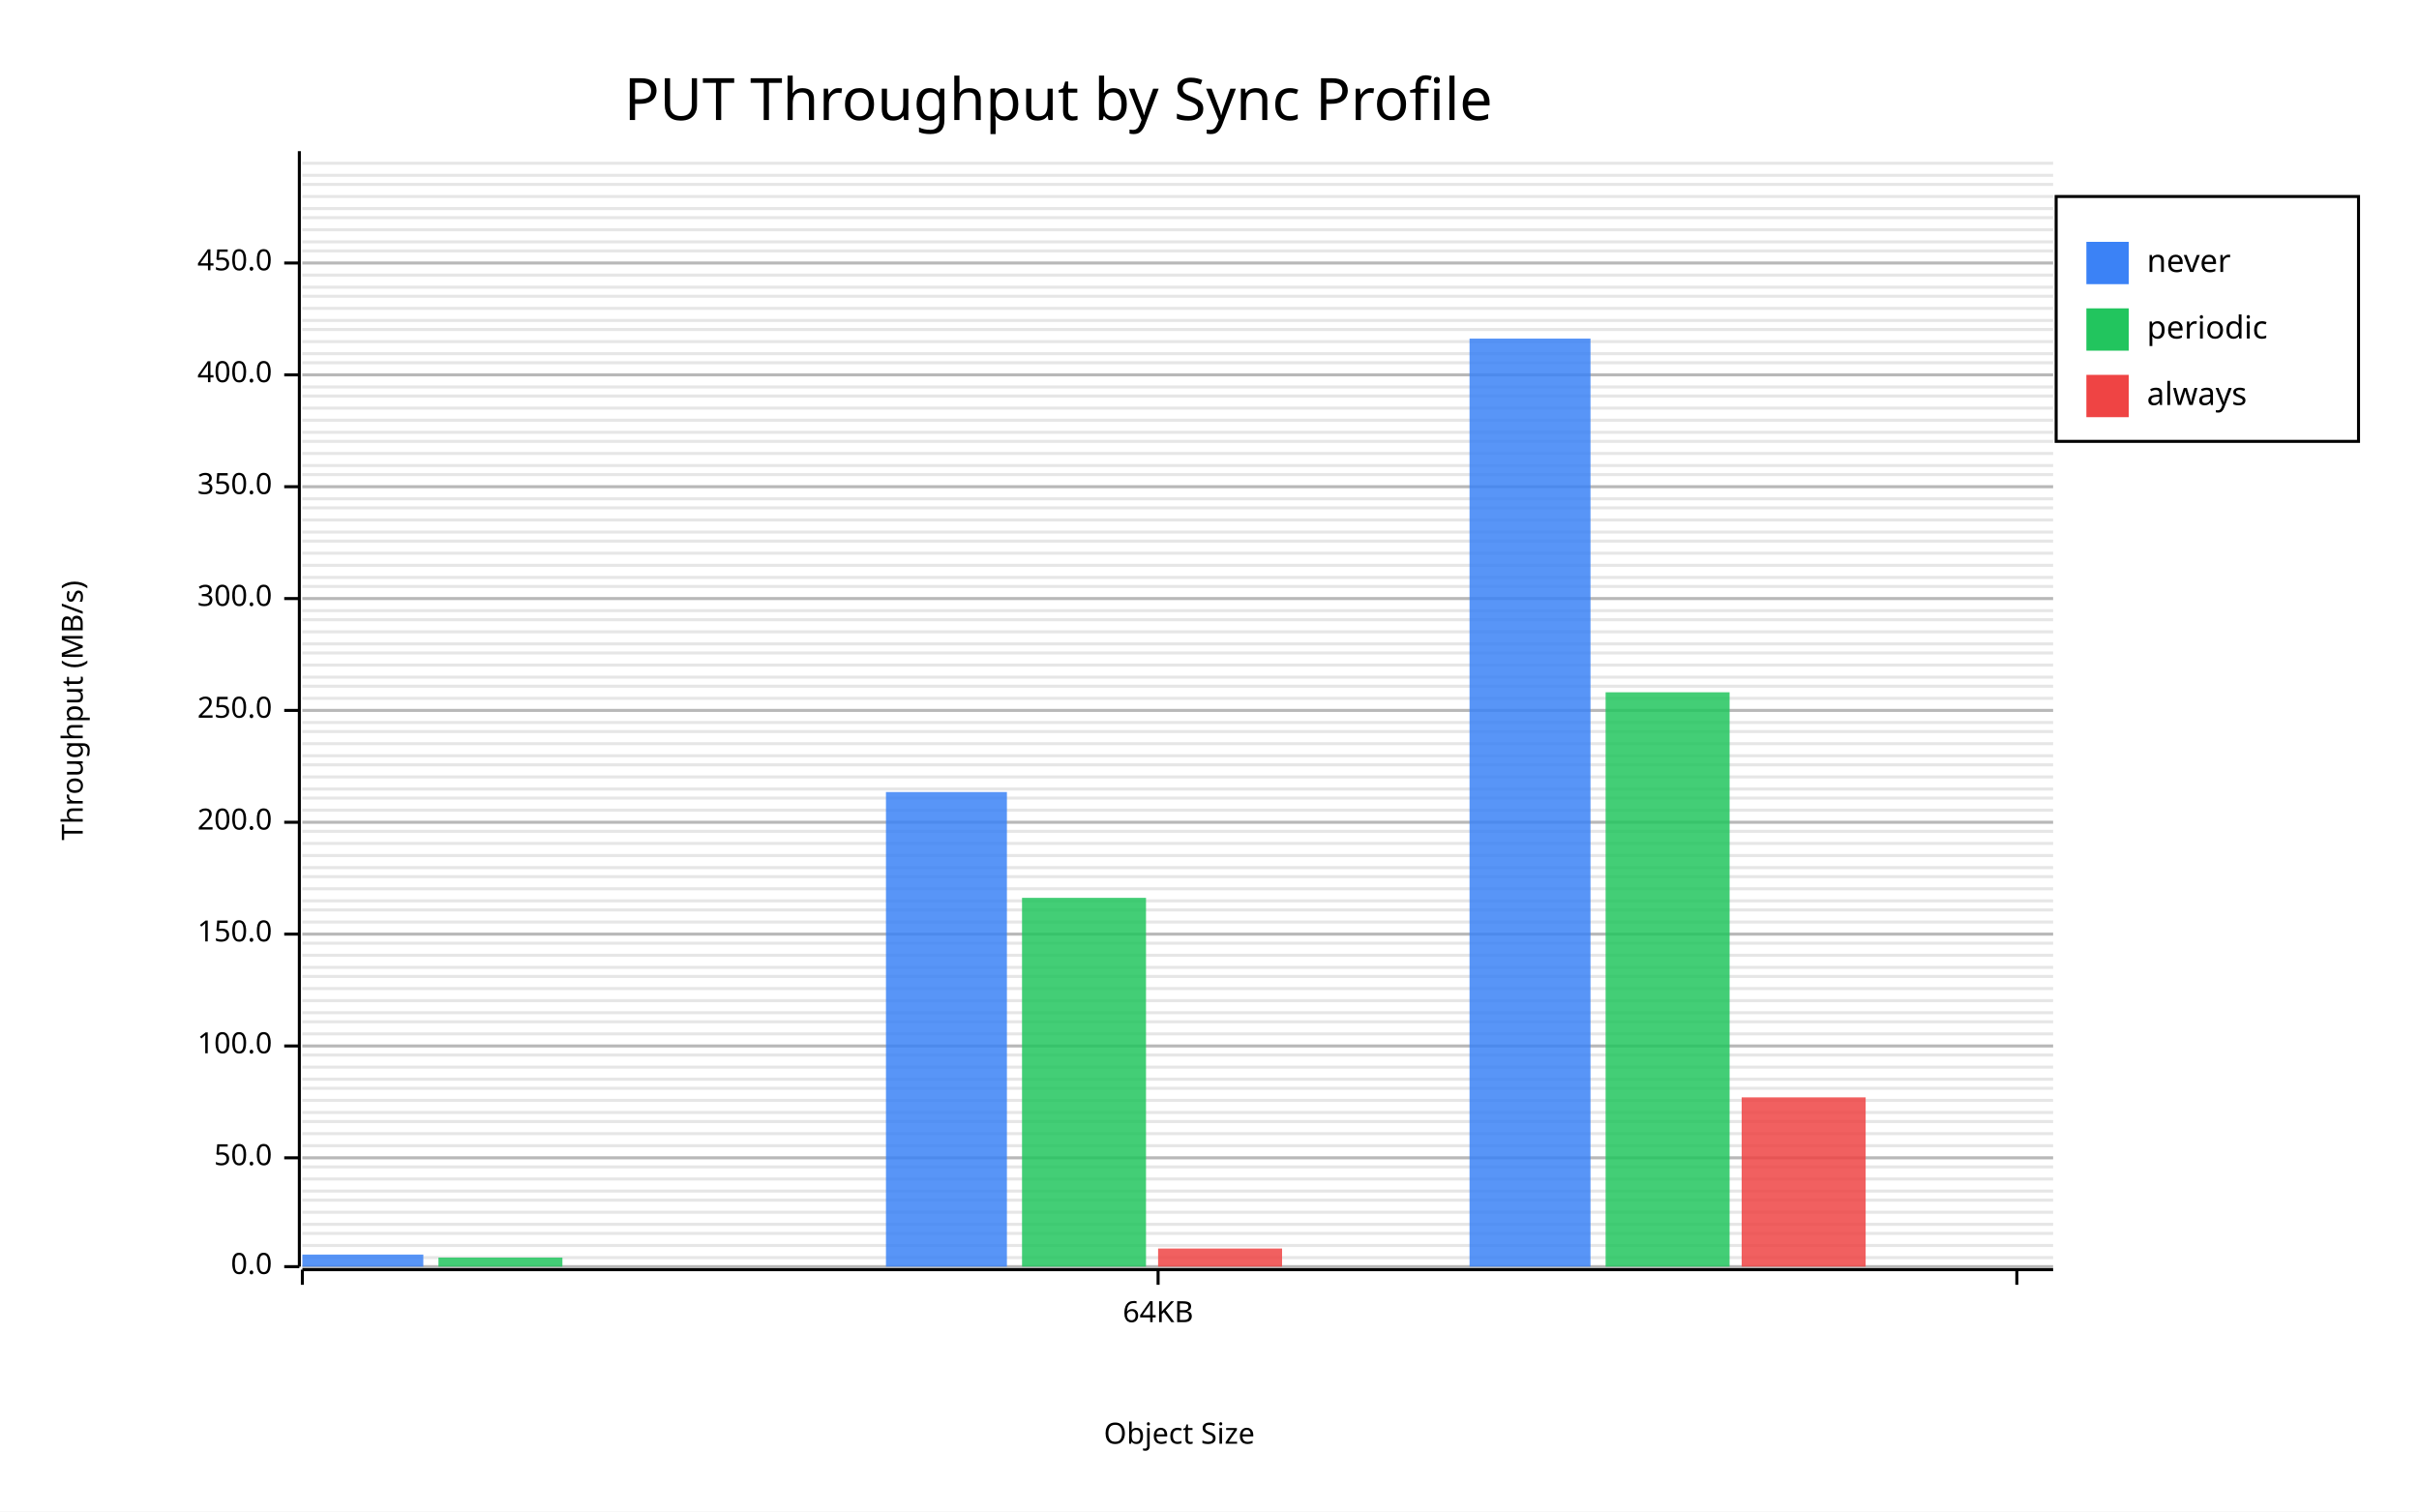
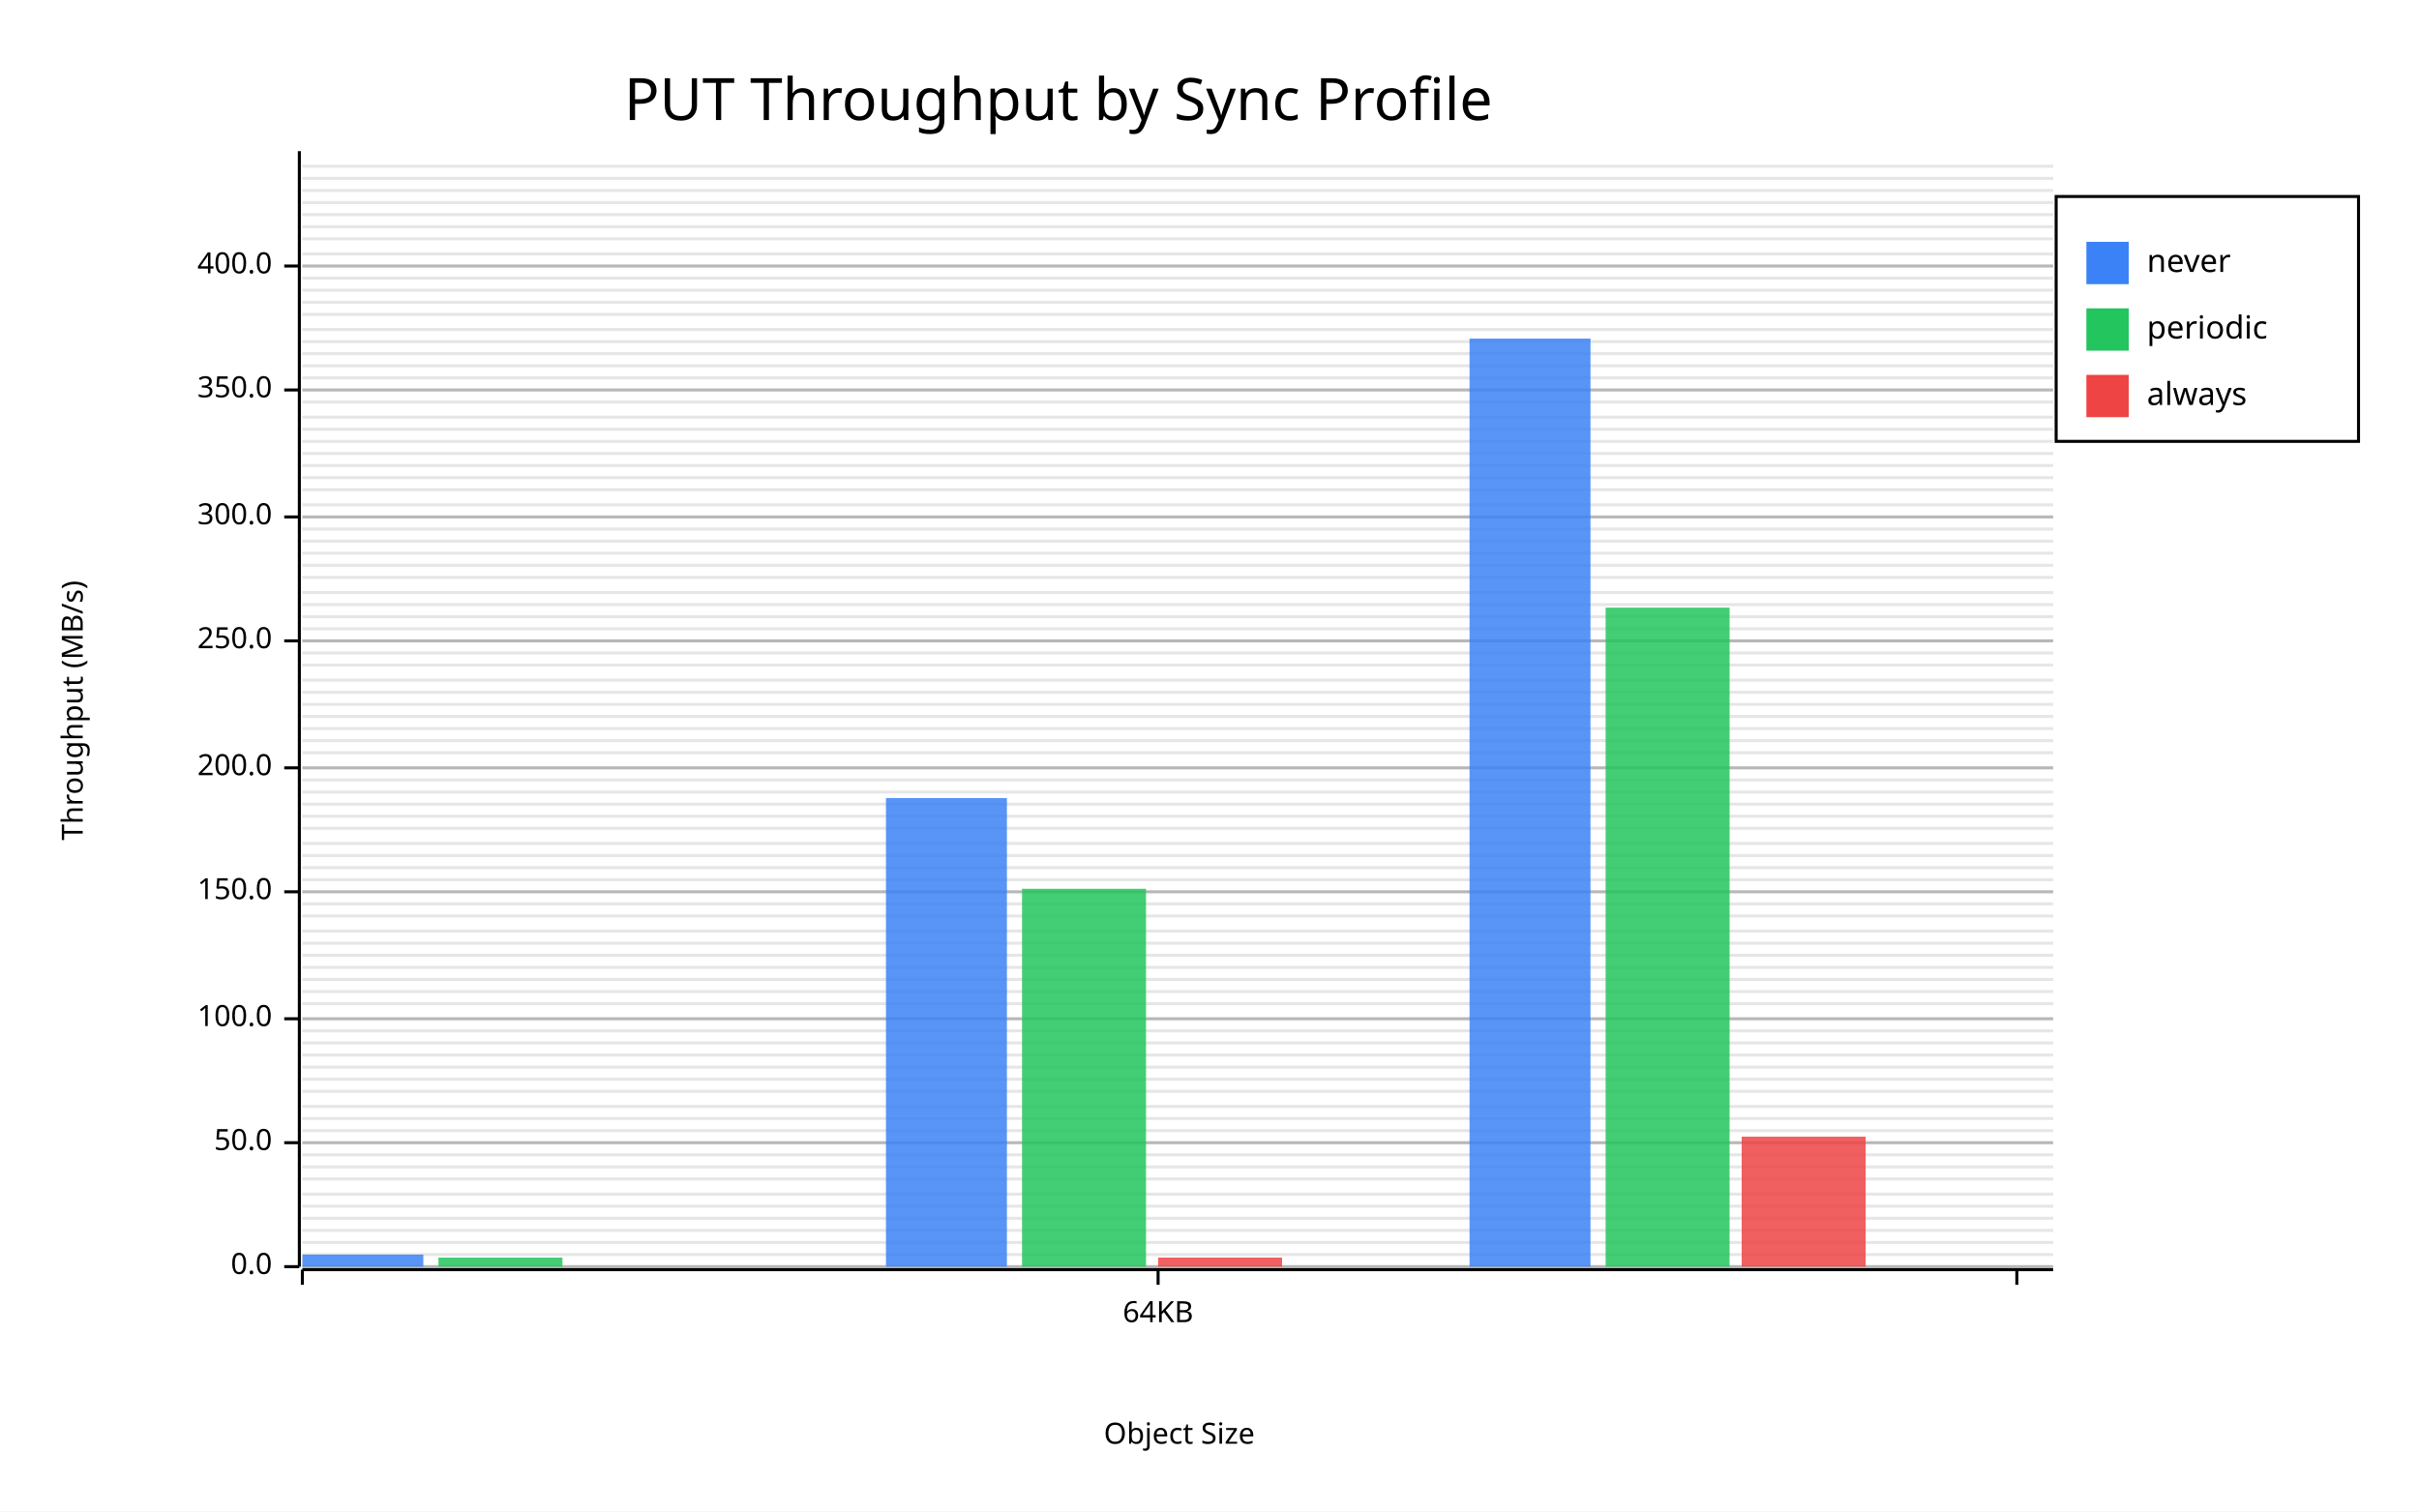
<svg xmlns="http://www.w3.org/2000/svg" width="800" height="500" viewBox="0 0 800 500">
  <rect x="0" y="0" width="800" height="500" opacity="1" fill="#FFFFFF" stroke="none" />
  <text x="350" y="25" dy="0.76em" text-anchor="middle" font-family="sans-serif" font-size="19.355" opacity="1" fill="#000000">
PUT Throughput by Sync Profile
</text>
  <line opacity="0.1" stroke="#000000" stroke-width="1" x1="100" y1="419" x2="679" y2="419" />
-   <line opacity="0.1" stroke="#000000" stroke-width="1" x1="100" y1="416" x2="679" y2="416" />
-   <line opacity="0.1" stroke="#000000" stroke-width="1" x1="100" y1="412" x2="679" y2="412" />
-   <line opacity="0.1" stroke="#000000" stroke-width="1" x1="100" y1="408" x2="679" y2="408" />
-   <line opacity="0.1" stroke="#000000" stroke-width="1" x1="100" y1="405" x2="679" y2="405" />
-   <line opacity="0.1" stroke="#000000" stroke-width="1" x1="100" y1="401" x2="679" y2="401" />
-   <line opacity="0.1" stroke="#000000" stroke-width="1" x1="100" y1="397" x2="679" y2="397" />
-   <line opacity="0.1" stroke="#000000" stroke-width="1" x1="100" y1="394" x2="679" y2="394" />
+   <line opacity="0.1" stroke="#000000" stroke-width="1" x1="100" y1="415" x2="679" y2="415" />
+   <line opacity="0.1" stroke="#000000" stroke-width="1" x1="100" y1="411" x2="679" y2="411" />
+   <line opacity="0.1" stroke="#000000" stroke-width="1" x1="100" y1="407" x2="679" y2="407" />
+   <line opacity="0.1" stroke="#000000" stroke-width="1" x1="100" y1="403" x2="679" y2="403" />
+   <line opacity="0.1" stroke="#000000" stroke-width="1" x1="100" y1="399" x2="679" y2="399" />
+   <line opacity="0.1" stroke="#000000" stroke-width="1" x1="100" y1="395" x2="679" y2="395" />
  <line opacity="0.1" stroke="#000000" stroke-width="1" x1="100" y1="390" x2="679" y2="390" />
  <line opacity="0.1" stroke="#000000" stroke-width="1" x1="100" y1="386" x2="679" y2="386" />
-   <line opacity="0.1" stroke="#000000" stroke-width="1" x1="100" y1="383" x2="679" y2="383" />
-   <line opacity="0.1" stroke="#000000" stroke-width="1" x1="100" y1="379" x2="679" y2="379" />
-   <line opacity="0.1" stroke="#000000" stroke-width="1" x1="100" y1="375" x2="679" y2="375" />
-   <line opacity="0.1" stroke="#000000" stroke-width="1" x1="100" y1="371" x2="679" y2="371" />
-   <line opacity="0.1" stroke="#000000" stroke-width="1" x1="100" y1="368" x2="679" y2="368" />
-   <line opacity="0.1" stroke="#000000" stroke-width="1" x1="100" y1="364" x2="679" y2="364" />
-   <line opacity="0.1" stroke="#000000" stroke-width="1" x1="100" y1="360" x2="679" y2="360" />
+   <line opacity="0.1" stroke="#000000" stroke-width="1" x1="100" y1="382" x2="679" y2="382" />
+   <line opacity="0.1" stroke="#000000" stroke-width="1" x1="100" y1="378" x2="679" y2="378" />
+   <line opacity="0.1" stroke="#000000" stroke-width="1" x1="100" y1="374" x2="679" y2="374" />
+   <line opacity="0.1" stroke="#000000" stroke-width="1" x1="100" y1="370" x2="679" y2="370" />
+   <line opacity="0.1" stroke="#000000" stroke-width="1" x1="100" y1="366" x2="679" y2="366" />
+   <line opacity="0.1" stroke="#000000" stroke-width="1" x1="100" y1="361" x2="679" y2="361" />
  <line opacity="0.1" stroke="#000000" stroke-width="1" x1="100" y1="357" x2="679" y2="357" />
  <line opacity="0.1" stroke="#000000" stroke-width="1" x1="100" y1="353" x2="679" y2="353" />
  <line opacity="0.1" stroke="#000000" stroke-width="1" x1="100" y1="349" x2="679" y2="349" />
-   <line opacity="0.1" stroke="#000000" stroke-width="1" x1="100" y1="346" x2="679" y2="346" />
-   <line opacity="0.1" stroke="#000000" stroke-width="1" x1="100" y1="342" x2="679" y2="342" />
-   <line opacity="0.1" stroke="#000000" stroke-width="1" x1="100" y1="338" x2="679" y2="338" />
-   <line opacity="0.1" stroke="#000000" stroke-width="1" x1="100" y1="335" x2="679" y2="335" />
-   <line opacity="0.1" stroke="#000000" stroke-width="1" x1="100" y1="331" x2="679" y2="331" />
-   <line opacity="0.1" stroke="#000000" stroke-width="1" x1="100" y1="327" x2="679" y2="327" />
-   <line opacity="0.1" stroke="#000000" stroke-width="1" x1="100" y1="323" x2="679" y2="323" />
+   <line opacity="0.1" stroke="#000000" stroke-width="1" x1="100" y1="345" x2="679" y2="345" />
+   <line opacity="0.1" stroke="#000000" stroke-width="1" x1="100" y1="341" x2="679" y2="341" />
+   <line opacity="0.1" stroke="#000000" stroke-width="1" x1="100" y1="337" x2="679" y2="337" />
+   <line opacity="0.1" stroke="#000000" stroke-width="1" x1="100" y1="332" x2="679" y2="332" />
+   <line opacity="0.1" stroke="#000000" stroke-width="1" x1="100" y1="328" x2="679" y2="328" />
+   <line opacity="0.1" stroke="#000000" stroke-width="1" x1="100" y1="324" x2="679" y2="324" />
  <line opacity="0.1" stroke="#000000" stroke-width="1" x1="100" y1="320" x2="679" y2="320" />
  <line opacity="0.1" stroke="#000000" stroke-width="1" x1="100" y1="316" x2="679" y2="316" />
  <line opacity="0.1" stroke="#000000" stroke-width="1" x1="100" y1="312" x2="679" y2="312" />
-   <line opacity="0.1" stroke="#000000" stroke-width="1" x1="100" y1="309" x2="679" y2="309" />
-   <line opacity="0.1" stroke="#000000" stroke-width="1" x1="100" y1="305" x2="679" y2="305" />
-   <line opacity="0.1" stroke="#000000" stroke-width="1" x1="100" y1="301" x2="679" y2="301" />
-   <line opacity="0.1" stroke="#000000" stroke-width="1" x1="100" y1="298" x2="679" y2="298" />
-   <line opacity="0.1" stroke="#000000" stroke-width="1" x1="100" y1="294" x2="679" y2="294" />
-   <line opacity="0.1" stroke="#000000" stroke-width="1" x1="100" y1="290" x2="679" y2="290" />
+   <line opacity="0.1" stroke="#000000" stroke-width="1" x1="100" y1="308" x2="679" y2="308" />
+   <line opacity="0.1" stroke="#000000" stroke-width="1" x1="100" y1="303" x2="679" y2="303" />
+   <line opacity="0.1" stroke="#000000" stroke-width="1" x1="100" y1="299" x2="679" y2="299" />
+   <line opacity="0.1" stroke="#000000" stroke-width="1" x1="100" y1="295" x2="679" y2="295" />
+   <line opacity="0.1" stroke="#000000" stroke-width="1" x1="100" y1="291" x2="679" y2="291" />
  <line opacity="0.1" stroke="#000000" stroke-width="1" x1="100" y1="287" x2="679" y2="287" />
  <line opacity="0.1" stroke="#000000" stroke-width="1" x1="100" y1="283" x2="679" y2="283" />
  <line opacity="0.1" stroke="#000000" stroke-width="1" x1="100" y1="279" x2="679" y2="279" />
-   <line opacity="0.1" stroke="#000000" stroke-width="1" x1="100" y1="275" x2="679" y2="275" />
-   <line opacity="0.1" stroke="#000000" stroke-width="1" x1="100" y1="272" x2="679" y2="272" />
-   <line opacity="0.1" stroke="#000000" stroke-width="1" x1="100" y1="268" x2="679" y2="268" />
-   <line opacity="0.1" stroke="#000000" stroke-width="1" x1="100" y1="264" x2="679" y2="264" />
-   <line opacity="0.1" stroke="#000000" stroke-width="1" x1="100" y1="261" x2="679" y2="261" />
-   <line opacity="0.1" stroke="#000000" stroke-width="1" x1="100" y1="257" x2="679" y2="257" />
-   <line opacity="0.1" stroke="#000000" stroke-width="1" x1="100" y1="253" x2="679" y2="253" />
-   <line opacity="0.1" stroke="#000000" stroke-width="1" x1="100" y1="250" x2="679" y2="250" />
-   <line opacity="0.1" stroke="#000000" stroke-width="1" x1="100" y1="246" x2="679" y2="246" />
-   <line opacity="0.1" stroke="#000000" stroke-width="1" x1="100" y1="242" x2="679" y2="242" />
-   <line opacity="0.1" stroke="#000000" stroke-width="1" x1="100" y1="239" x2="679" y2="239" />
-   <line opacity="0.1" stroke="#000000" stroke-width="1" x1="100" y1="235" x2="679" y2="235" />
-   <line opacity="0.1" stroke="#000000" stroke-width="1" x1="100" y1="231" x2="679" y2="231" />
-   <line opacity="0.1" stroke="#000000" stroke-width="1" x1="100" y1="227" x2="679" y2="227" />
-   <line opacity="0.1" stroke="#000000" stroke-width="1" x1="100" y1="224" x2="679" y2="224" />
+   <line opacity="0.1" stroke="#000000" stroke-width="1" x1="100" y1="274" x2="679" y2="274" />
+   <line opacity="0.1" stroke="#000000" stroke-width="1" x1="100" y1="270" x2="679" y2="270" />
+   <line opacity="0.1" stroke="#000000" stroke-width="1" x1="100" y1="266" x2="679" y2="266" />
+   <line opacity="0.1" stroke="#000000" stroke-width="1" x1="100" y1="262" x2="679" y2="262" />
+   <line opacity="0.1" stroke="#000000" stroke-width="1" x1="100" y1="258" x2="679" y2="258" />
+   <line opacity="0.1" stroke="#000000" stroke-width="1" x1="100" y1="254" x2="679" y2="254" />
+   <line opacity="0.1" stroke="#000000" stroke-width="1" x1="100" y1="249" x2="679" y2="249" />
+   <line opacity="0.1" stroke="#000000" stroke-width="1" x1="100" y1="245" x2="679" y2="245" />
+   <line opacity="0.1" stroke="#000000" stroke-width="1" x1="100" y1="241" x2="679" y2="241" />
+   <line opacity="0.1" stroke="#000000" stroke-width="1" x1="100" y1="237" x2="679" y2="237" />
+   <line opacity="0.1" stroke="#000000" stroke-width="1" x1="100" y1="233" x2="679" y2="233" />
+   <line opacity="0.1" stroke="#000000" stroke-width="1" x1="100" y1="229" x2="679" y2="229" />
+   <line opacity="0.1" stroke="#000000" stroke-width="1" x1="100" y1="225" x2="679" y2="225" />
  <line opacity="0.1" stroke="#000000" stroke-width="1" x1="100" y1="220" x2="679" y2="220" />
  <line opacity="0.1" stroke="#000000" stroke-width="1" x1="100" y1="216" x2="679" y2="216" />
-   <line opacity="0.1" stroke="#000000" stroke-width="1" x1="100" y1="213" x2="679" y2="213" />
-   <line opacity="0.1" stroke="#000000" stroke-width="1" x1="100" y1="209" x2="679" y2="209" />
-   <line opacity="0.1" stroke="#000000" stroke-width="1" x1="100" y1="205" x2="679" y2="205" />
-   <line opacity="0.1" stroke="#000000" stroke-width="1" x1="100" y1="202" x2="679" y2="202" />
-   <line opacity="0.1" stroke="#000000" stroke-width="1" x1="100" y1="198" x2="679" y2="198" />
-   <line opacity="0.1" stroke="#000000" stroke-width="1" x1="100" y1="194" x2="679" y2="194" />
+   <line opacity="0.1" stroke="#000000" stroke-width="1" x1="100" y1="212" x2="679" y2="212" />
+   <line opacity="0.1" stroke="#000000" stroke-width="1" x1="100" y1="208" x2="679" y2="208" />
+   <line opacity="0.1" stroke="#000000" stroke-width="1" x1="100" y1="204" x2="679" y2="204" />
+   <line opacity="0.1" stroke="#000000" stroke-width="1" x1="100" y1="200" x2="679" y2="200" />
+   <line opacity="0.1" stroke="#000000" stroke-width="1" x1="100" y1="196" x2="679" y2="196" />
  <line opacity="0.1" stroke="#000000" stroke-width="1" x1="100" y1="191" x2="679" y2="191" />
  <line opacity="0.1" stroke="#000000" stroke-width="1" x1="100" y1="187" x2="679" y2="187" />
  <line opacity="0.1" stroke="#000000" stroke-width="1" x1="100" y1="183" x2="679" y2="183" />
  <line opacity="0.1" stroke="#000000" stroke-width="1" x1="100" y1="179" x2="679" y2="179" />
-   <line opacity="0.1" stroke="#000000" stroke-width="1" x1="100" y1="176" x2="679" y2="176" />
-   <line opacity="0.1" stroke="#000000" stroke-width="1" x1="100" y1="172" x2="679" y2="172" />
-   <line opacity="0.1" stroke="#000000" stroke-width="1" x1="100" y1="168" x2="679" y2="168" />
-   <line opacity="0.1" stroke="#000000" stroke-width="1" x1="100" y1="165" x2="679" y2="165" />
-   <line opacity="0.1" stroke="#000000" stroke-width="1" x1="100" y1="161" x2="679" y2="161" />
-   <line opacity="0.1" stroke="#000000" stroke-width="1" x1="100" y1="157" x2="679" y2="157" />
+   <line opacity="0.1" stroke="#000000" stroke-width="1" x1="100" y1="175" x2="679" y2="175" />
+   <line opacity="0.1" stroke="#000000" stroke-width="1" x1="100" y1="171" x2="679" y2="171" />
+   <line opacity="0.1" stroke="#000000" stroke-width="1" x1="100" y1="167" x2="679" y2="167" />
+   <line opacity="0.1" stroke="#000000" stroke-width="1" x1="100" y1="162" x2="679" y2="162" />
+   <line opacity="0.1" stroke="#000000" stroke-width="1" x1="100" y1="158" x2="679" y2="158" />
  <line opacity="0.1" stroke="#000000" stroke-width="1" x1="100" y1="154" x2="679" y2="154" />
  <line opacity="0.1" stroke="#000000" stroke-width="1" x1="100" y1="150" x2="679" y2="150" />
  <line opacity="0.1" stroke="#000000" stroke-width="1" x1="100" y1="146" x2="679" y2="146" />
-   <line opacity="0.1" stroke="#000000" stroke-width="1" x1="100" y1="143" x2="679" y2="143" />
-   <line opacity="0.1" stroke="#000000" stroke-width="1" x1="100" y1="139" x2="679" y2="139" />
-   <line opacity="0.1" stroke="#000000" stroke-width="1" x1="100" y1="135" x2="679" y2="135" />
-   <line opacity="0.1" stroke="#000000" stroke-width="1" x1="100" y1="131" x2="679" y2="131" />
-   <line opacity="0.1" stroke="#000000" stroke-width="1" x1="100" y1="128" x2="679" y2="128" />
-   <line opacity="0.1" stroke="#000000" stroke-width="1" x1="100" y1="124" x2="679" y2="124" />
-   <line opacity="0.1" stroke="#000000" stroke-width="1" x1="100" y1="120" x2="679" y2="120" />
+   <line opacity="0.1" stroke="#000000" stroke-width="1" x1="100" y1="142" x2="679" y2="142" />
+   <line opacity="0.1" stroke="#000000" stroke-width="1" x1="100" y1="138" x2="679" y2="138" />
+   <line opacity="0.1" stroke="#000000" stroke-width="1" x1="100" y1="133" x2="679" y2="133" />
+   <line opacity="0.1" stroke="#000000" stroke-width="1" x1="100" y1="129" x2="679" y2="129" />
+   <line opacity="0.1" stroke="#000000" stroke-width="1" x1="100" y1="125" x2="679" y2="125" />
+   <line opacity="0.1" stroke="#000000" stroke-width="1" x1="100" y1="121" x2="679" y2="121" />
  <line opacity="0.1" stroke="#000000" stroke-width="1" x1="100" y1="117" x2="679" y2="117" />
  <line opacity="0.1" stroke="#000000" stroke-width="1" x1="100" y1="113" x2="679" y2="113" />
  <line opacity="0.1" stroke="#000000" stroke-width="1" x1="100" y1="109" x2="679" y2="109" />
-   <line opacity="0.1" stroke="#000000" stroke-width="1" x1="100" y1="106" x2="679" y2="106" />
-   <line opacity="0.1" stroke="#000000" stroke-width="1" x1="100" y1="102" x2="679" y2="102" />
-   <line opacity="0.1" stroke="#000000" stroke-width="1" x1="100" y1="98" x2="679" y2="98" />
-   <line opacity="0.1" stroke="#000000" stroke-width="1" x1="100" y1="95" x2="679" y2="95" />
-   <line opacity="0.1" stroke="#000000" stroke-width="1" x1="100" y1="91" x2="679" y2="91" />
-   <line opacity="0.1" stroke="#000000" stroke-width="1" x1="100" y1="87" x2="679" y2="87" />
-   <line opacity="0.1" stroke="#000000" stroke-width="1" x1="100" y1="83" x2="679" y2="83" />
-   <line opacity="0.1" stroke="#000000" stroke-width="1" x1="100" y1="80" x2="679" y2="80" />
-   <line opacity="0.1" stroke="#000000" stroke-width="1" x1="100" y1="76" x2="679" y2="76" />
-   <line opacity="0.1" stroke="#000000" stroke-width="1" x1="100" y1="72" x2="679" y2="72" />
-   <line opacity="0.1" stroke="#000000" stroke-width="1" x1="100" y1="69" x2="679" y2="69" />
-   <line opacity="0.1" stroke="#000000" stroke-width="1" x1="100" y1="65" x2="679" y2="65" />
-   <line opacity="0.1" stroke="#000000" stroke-width="1" x1="100" y1="61" x2="679" y2="61" />
-   <line opacity="0.1" stroke="#000000" stroke-width="1" x1="100" y1="58" x2="679" y2="58" />
-   <line opacity="0.1" stroke="#000000" stroke-width="1" x1="100" y1="54" x2="679" y2="54" />
+   <line opacity="0.1" stroke="#000000" stroke-width="1" x1="100" y1="104" x2="679" y2="104" />
+   <line opacity="0.1" stroke="#000000" stroke-width="1" x1="100" y1="100" x2="679" y2="100" />
+   <line opacity="0.1" stroke="#000000" stroke-width="1" x1="100" y1="96" x2="679" y2="96" />
+   <line opacity="0.1" stroke="#000000" stroke-width="1" x1="100" y1="92" x2="679" y2="92" />
+   <line opacity="0.1" stroke="#000000" stroke-width="1" x1="100" y1="88" x2="679" y2="88" />
+   <line opacity="0.1" stroke="#000000" stroke-width="1" x1="100" y1="84" x2="679" y2="84" />
+   <line opacity="0.1" stroke="#000000" stroke-width="1" x1="100" y1="79" x2="679" y2="79" />
+   <line opacity="0.1" stroke="#000000" stroke-width="1" x1="100" y1="75" x2="679" y2="75" />
+   <line opacity="0.1" stroke="#000000" stroke-width="1" x1="100" y1="71" x2="679" y2="71" />
+   <line opacity="0.1" stroke="#000000" stroke-width="1" x1="100" y1="67" x2="679" y2="67" />
+   <line opacity="0.1" stroke="#000000" stroke-width="1" x1="100" y1="63" x2="679" y2="63" />
+   <line opacity="0.1" stroke="#000000" stroke-width="1" x1="100" y1="59" x2="679" y2="59" />
+   <line opacity="0.1" stroke="#000000" stroke-width="1" x1="100" y1="55" x2="679" y2="55" />
  <text x="20" y="235" dy="0.76em" text-anchor="middle" font-family="sans-serif" font-size="9.677" opacity="1" fill="#000000" transform="rotate(270, 20, 235)">
Throughput (MB/s)
</text>
  <text x="390" y="480" dy="-0.5ex" text-anchor="middle" font-family="sans-serif" font-size="9.677" opacity="1" fill="#000000">
Object Size
</text>
  <line opacity="0.2" stroke="#000000" stroke-width="1" x1="100" y1="419" x2="679" y2="419" />
-   <line opacity="0.2" stroke="#000000" stroke-width="1" x1="100" y1="383" x2="679" y2="383" />
-   <line opacity="0.2" stroke="#000000" stroke-width="1" x1="100" y1="346" x2="679" y2="346" />
-   <line opacity="0.2" stroke="#000000" stroke-width="1" x1="100" y1="309" x2="679" y2="309" />
-   <line opacity="0.2" stroke="#000000" stroke-width="1" x1="100" y1="272" x2="679" y2="272" />
-   <line opacity="0.2" stroke="#000000" stroke-width="1" x1="100" y1="235" x2="679" y2="235" />
-   <line opacity="0.2" stroke="#000000" stroke-width="1" x1="100" y1="198" x2="679" y2="198" />
-   <line opacity="0.2" stroke="#000000" stroke-width="1" x1="100" y1="161" x2="679" y2="161" />
-   <line opacity="0.2" stroke="#000000" stroke-width="1" x1="100" y1="124" x2="679" y2="124" />
-   <line opacity="0.2" stroke="#000000" stroke-width="1" x1="100" y1="87" x2="679" y2="87" />
+   <line opacity="0.2" stroke="#000000" stroke-width="1" x1="100" y1="378" x2="679" y2="378" />
+   <line opacity="0.2" stroke="#000000" stroke-width="1" x1="100" y1="337" x2="679" y2="337" />
+   <line opacity="0.2" stroke="#000000" stroke-width="1" x1="100" y1="295" x2="679" y2="295" />
+   <line opacity="0.2" stroke="#000000" stroke-width="1" x1="100" y1="254" x2="679" y2="254" />
+   <line opacity="0.2" stroke="#000000" stroke-width="1" x1="100" y1="212" x2="679" y2="212" />
+   <line opacity="0.2" stroke="#000000" stroke-width="1" x1="100" y1="171" x2="679" y2="171" />
+   <line opacity="0.2" stroke="#000000" stroke-width="1" x1="100" y1="129" x2="679" y2="129" />
+   <line opacity="0.2" stroke="#000000" stroke-width="1" x1="100" y1="88" x2="679" y2="88" />
  <polyline fill="none" opacity="1" stroke="#000000" stroke-width="1" points="99,50 99,419 " />
  <text x="90" y="419" dy="0.5ex" text-anchor="end" font-family="sans-serif" font-size="9.677" opacity="1" fill="#000000">
0.0
</text>
  <polyline fill="none" opacity="1" stroke="#000000" stroke-width="1" points="94,419 99,419 " />
-   <text x="90" y="383" dy="0.5ex" text-anchor="end" font-family="sans-serif" font-size="9.677" opacity="1" fill="#000000">
+   <text x="90" y="378" dy="0.5ex" text-anchor="end" font-family="sans-serif" font-size="9.677" opacity="1" fill="#000000">
50.0
</text>
-   <polyline fill="none" opacity="1" stroke="#000000" stroke-width="1" points="94,383 99,383 " />
-   <text x="90" y="346" dy="0.5ex" text-anchor="end" font-family="sans-serif" font-size="9.677" opacity="1" fill="#000000">
+   <polyline fill="none" opacity="1" stroke="#000000" stroke-width="1" points="94,378 99,378 " />
+   <text x="90" y="337" dy="0.5ex" text-anchor="end" font-family="sans-serif" font-size="9.677" opacity="1" fill="#000000">
100.0
</text>
-   <polyline fill="none" opacity="1" stroke="#000000" stroke-width="1" points="94,346 99,346 " />
-   <text x="90" y="309" dy="0.5ex" text-anchor="end" font-family="sans-serif" font-size="9.677" opacity="1" fill="#000000">
+   <polyline fill="none" opacity="1" stroke="#000000" stroke-width="1" points="94,337 99,337 " />
+   <text x="90" y="295" dy="0.5ex" text-anchor="end" font-family="sans-serif" font-size="9.677" opacity="1" fill="#000000">
150.0
</text>
-   <polyline fill="none" opacity="1" stroke="#000000" stroke-width="1" points="94,309 99,309 " />
-   <text x="90" y="272" dy="0.5ex" text-anchor="end" font-family="sans-serif" font-size="9.677" opacity="1" fill="#000000">
+   <polyline fill="none" opacity="1" stroke="#000000" stroke-width="1" points="94,295 99,295 " />
+   <text x="90" y="254" dy="0.5ex" text-anchor="end" font-family="sans-serif" font-size="9.677" opacity="1" fill="#000000">
200.0
</text>
-   <polyline fill="none" opacity="1" stroke="#000000" stroke-width="1" points="94,272 99,272 " />
-   <text x="90" y="235" dy="0.5ex" text-anchor="end" font-family="sans-serif" font-size="9.677" opacity="1" fill="#000000">
+   <polyline fill="none" opacity="1" stroke="#000000" stroke-width="1" points="94,254 99,254 " />
+   <text x="90" y="212" dy="0.5ex" text-anchor="end" font-family="sans-serif" font-size="9.677" opacity="1" fill="#000000">
250.0
</text>
-   <polyline fill="none" opacity="1" stroke="#000000" stroke-width="1" points="94,235 99,235 " />
-   <text x="90" y="198" dy="0.5ex" text-anchor="end" font-family="sans-serif" font-size="9.677" opacity="1" fill="#000000">
+   <polyline fill="none" opacity="1" stroke="#000000" stroke-width="1" points="94,212 99,212 " />
+   <text x="90" y="171" dy="0.5ex" text-anchor="end" font-family="sans-serif" font-size="9.677" opacity="1" fill="#000000">
300.0
</text>
-   <polyline fill="none" opacity="1" stroke="#000000" stroke-width="1" points="94,198 99,198 " />
-   <text x="90" y="161" dy="0.5ex" text-anchor="end" font-family="sans-serif" font-size="9.677" opacity="1" fill="#000000">
+   <polyline fill="none" opacity="1" stroke="#000000" stroke-width="1" points="94,171 99,171 " />
+   <text x="90" y="129" dy="0.5ex" text-anchor="end" font-family="sans-serif" font-size="9.677" opacity="1" fill="#000000">
350.0
</text>
-   <polyline fill="none" opacity="1" stroke="#000000" stroke-width="1" points="94,161 99,161 " />
-   <text x="90" y="124" dy="0.5ex" text-anchor="end" font-family="sans-serif" font-size="9.677" opacity="1" fill="#000000">
+   <polyline fill="none" opacity="1" stroke="#000000" stroke-width="1" points="94,129 99,129 " />
+   <text x="90" y="88" dy="0.5ex" text-anchor="end" font-family="sans-serif" font-size="9.677" opacity="1" fill="#000000">
400.0
</text>
-   <polyline fill="none" opacity="1" stroke="#000000" stroke-width="1" points="94,124 99,124 " />
-   <text x="90" y="87" dy="0.5ex" text-anchor="end" font-family="sans-serif" font-size="9.677" opacity="1" fill="#000000">
- 450.0
- </text>
-   <polyline fill="none" opacity="1" stroke="#000000" stroke-width="1" points="94,87 99,87 " />
+   <polyline fill="none" opacity="1" stroke="#000000" stroke-width="1" points="94,88 99,88 " />
  <polyline fill="none" opacity="1" stroke="#000000" stroke-width="1" points="100,420 679,420 " />
  <text x="100" y="430" dy="0.76em" text-anchor="middle" font-family="sans-serif" font-size="9.677" opacity="1" fill="#000000">

</text>
  <polyline fill="none" opacity="1" stroke="#000000" stroke-width="1" points="100,420 100,425 " />
  <text x="383" y="430" dy="0.76em" text-anchor="middle" font-family="sans-serif" font-size="9.677" opacity="1" fill="#000000">
64KB
</text>
  <polyline fill="none" opacity="1" stroke="#000000" stroke-width="1" points="383,420 383,425 " />
  <text x="667" y="430" dy="0.76em" text-anchor="middle" font-family="sans-serif" font-size="9.677" opacity="1" fill="#000000">

</text>
  <polyline fill="none" opacity="1" stroke="#000000" stroke-width="1" points="667,420 667,425 " />
  <rect x="100" y="415" width="40" height="4" opacity="0.85" fill="#3B82F6" stroke="none" />
-   <rect x="293" y="262" width="40" height="157" opacity="0.85" fill="#3B82F6" stroke="none" />
+   <rect x="293" y="264" width="40" height="155" opacity="0.85" fill="#3B82F6" stroke="none" />
  <rect x="486" y="112" width="40" height="307" opacity="0.85" fill="#3B82F6" stroke="none" />
  <rect x="145" y="416" width="41" height="3" opacity="0.85" fill="#22C55E" stroke="none" />
-   <rect x="338" y="297" width="41" height="122" opacity="0.85" fill="#22C55E" stroke="none" />
-   <rect x="531" y="229" width="41" height="190" opacity="0.85" fill="#22C55E" stroke="none" />
+   <rect x="338" y="294" width="41" height="125" opacity="0.85" fill="#22C55E" stroke="none" />
+   <rect x="531" y="201" width="41" height="218" opacity="0.85" fill="#22C55E" stroke="none" />
  <rect x="190" y="419" width="41" height="0" opacity="0.85" fill="#EF4444" stroke="none" />
-   <rect x="383" y="413" width="41" height="6" opacity="0.85" fill="#EF4444" stroke="none" />
-   <rect x="576" y="363" width="41" height="56" opacity="0.85" fill="#EF4444" stroke="none" />
+   <rect x="383" y="416" width="41" height="3" opacity="0.85" fill="#EF4444" stroke="none" />
+   <rect x="576" y="376" width="41" height="43" opacity="0.85" fill="#EF4444" stroke="none" />
  <rect x="680" y="65" width="100" height="81" opacity="1" fill="#FFFFFF" stroke="none" />
  <rect x="680" y="65" width="100" height="81" opacity="1" fill="none" stroke="#000000" />
  <rect x="690" y="80" width="14" height="14" opacity="1" fill="#3B82F6" stroke="none" />
  <text x="710" y="82" dy="0.76em" text-anchor="start" font-family="sans-serif" font-size="10.484" opacity="1" fill="#000000">
never
</text>
  <rect x="690" y="102" width="14" height="14" opacity="1" fill="#22C55E" stroke="none" />
  <text x="710" y="104" dy="0.76em" text-anchor="start" font-family="sans-serif" font-size="10.484" opacity="1" fill="#000000">
periodic
</text>
  <rect x="690" y="124" width="14" height="14" opacity="1" fill="#EF4444" stroke="none" />
  <text x="710" y="126" dy="0.76em" text-anchor="start" font-family="sans-serif" font-size="10.484" opacity="1" fill="#000000">
always
</text>
</svg>
